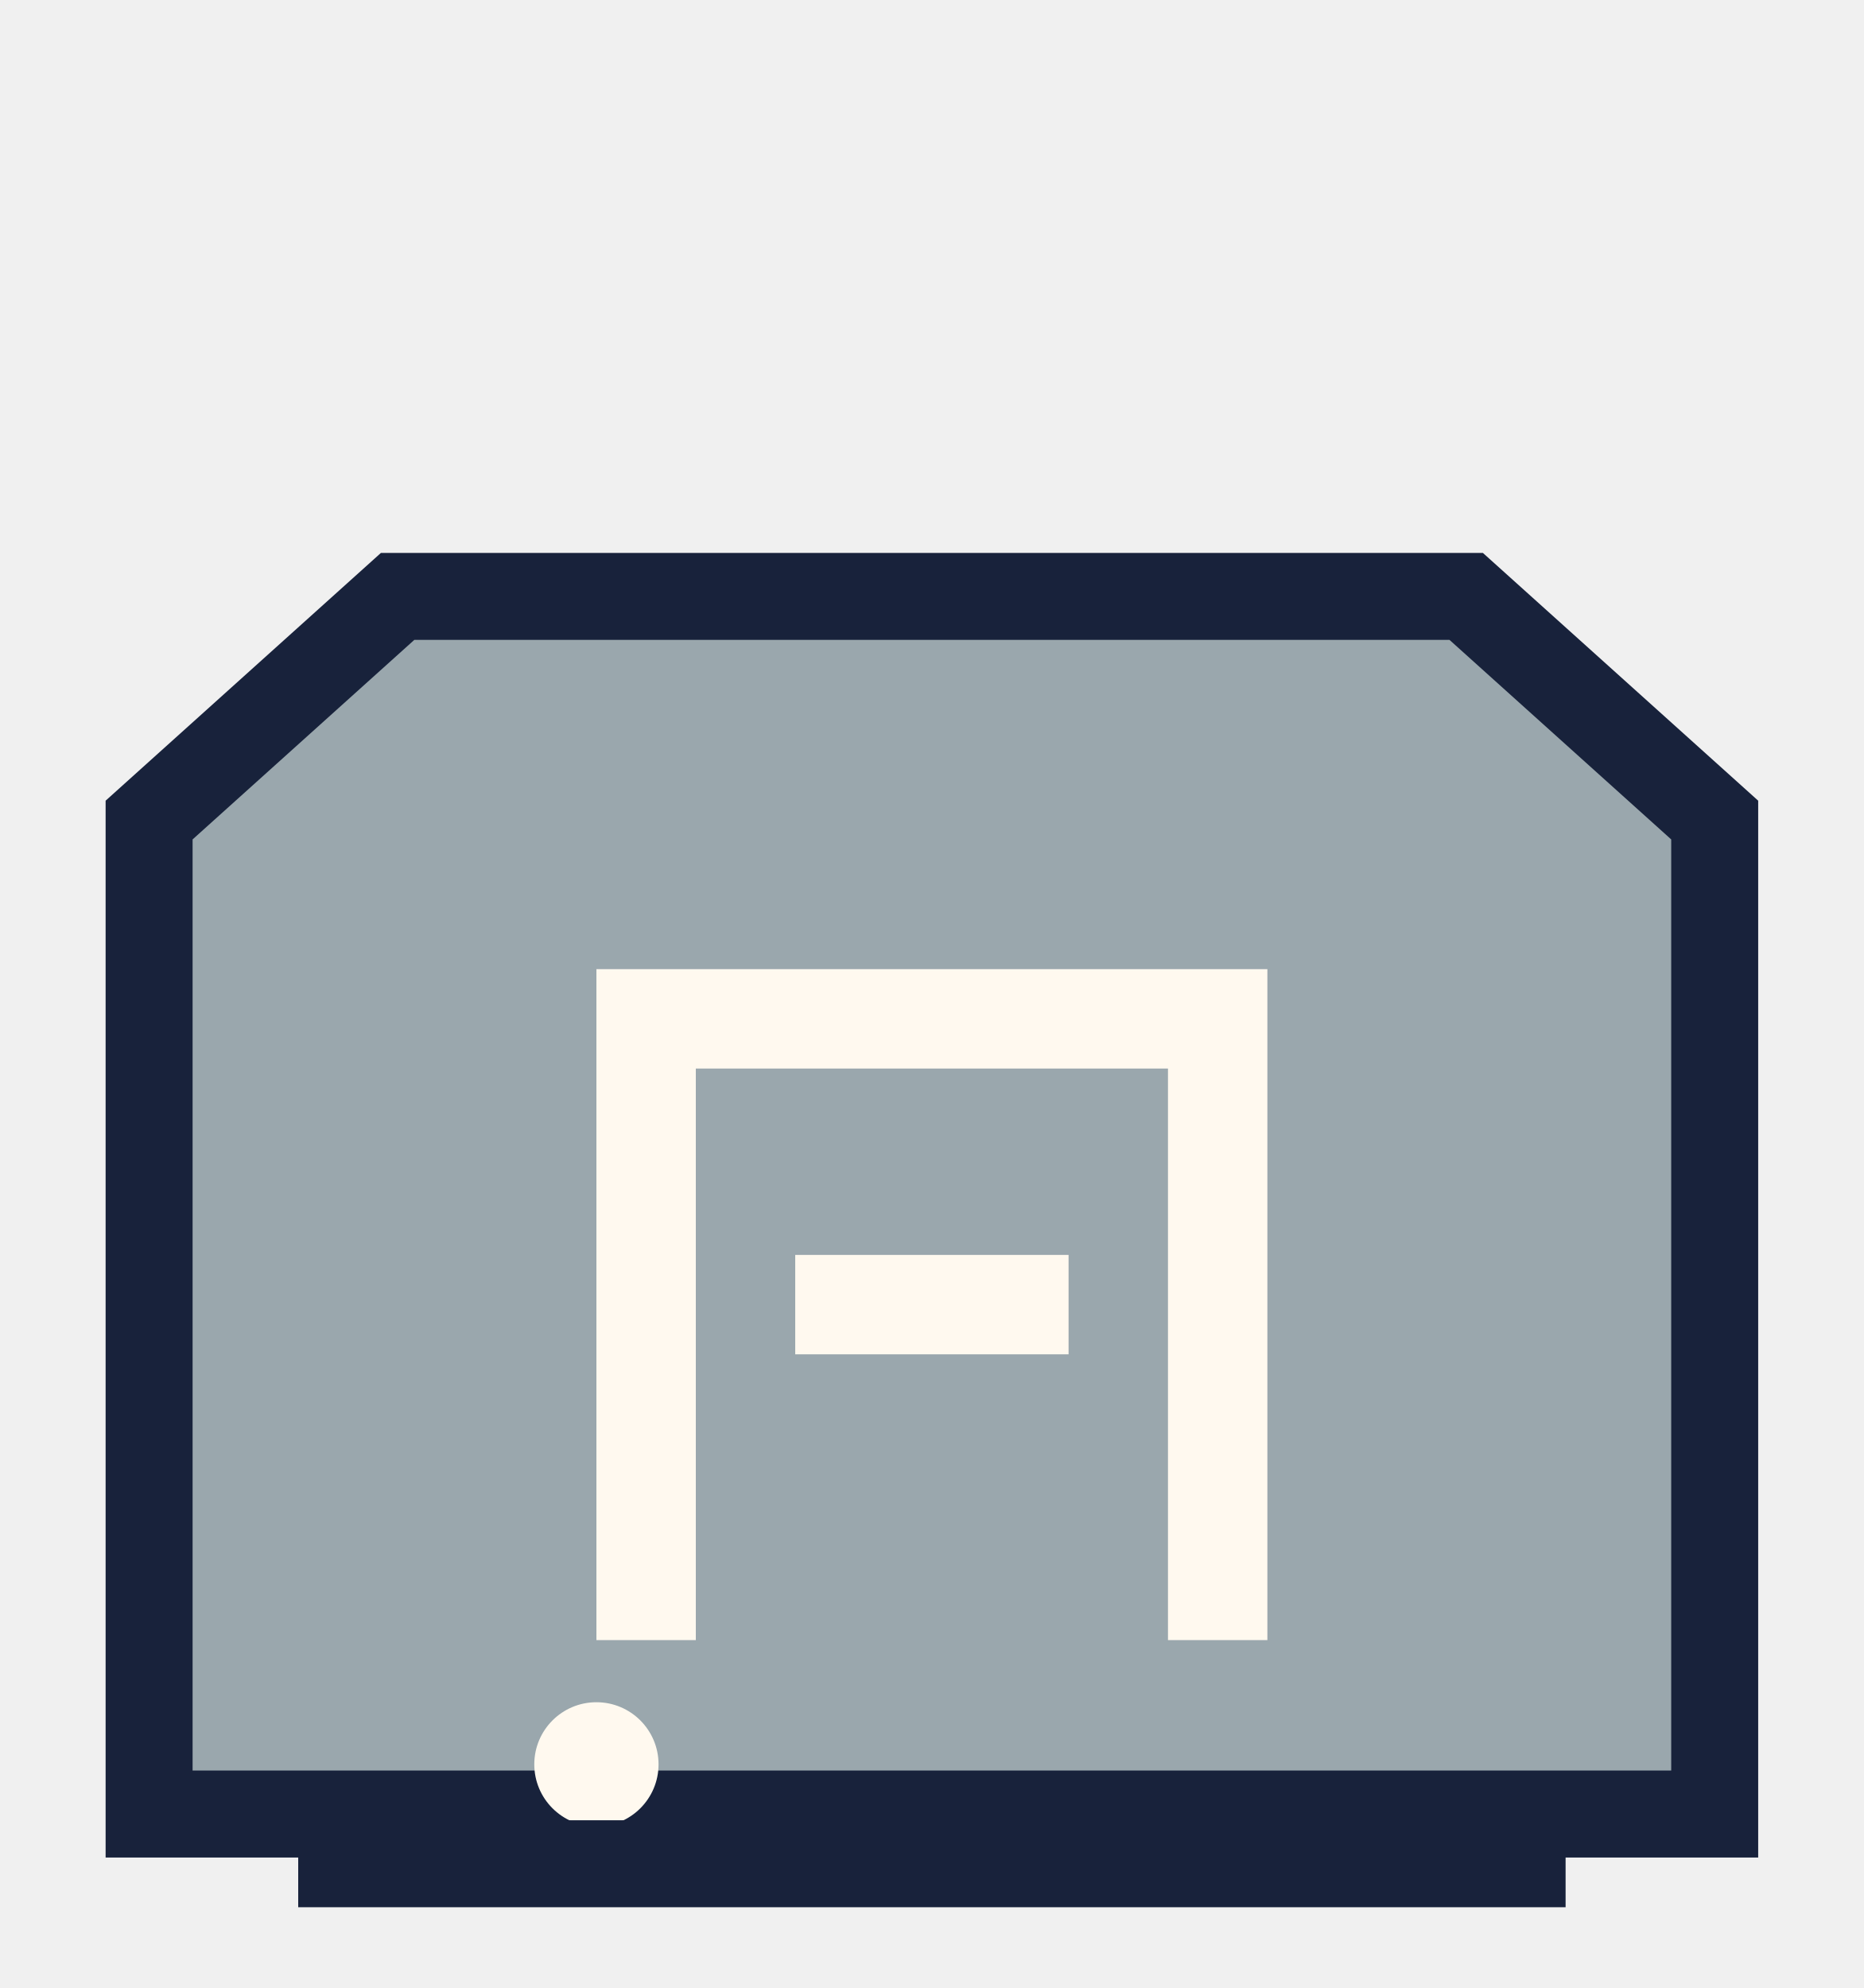
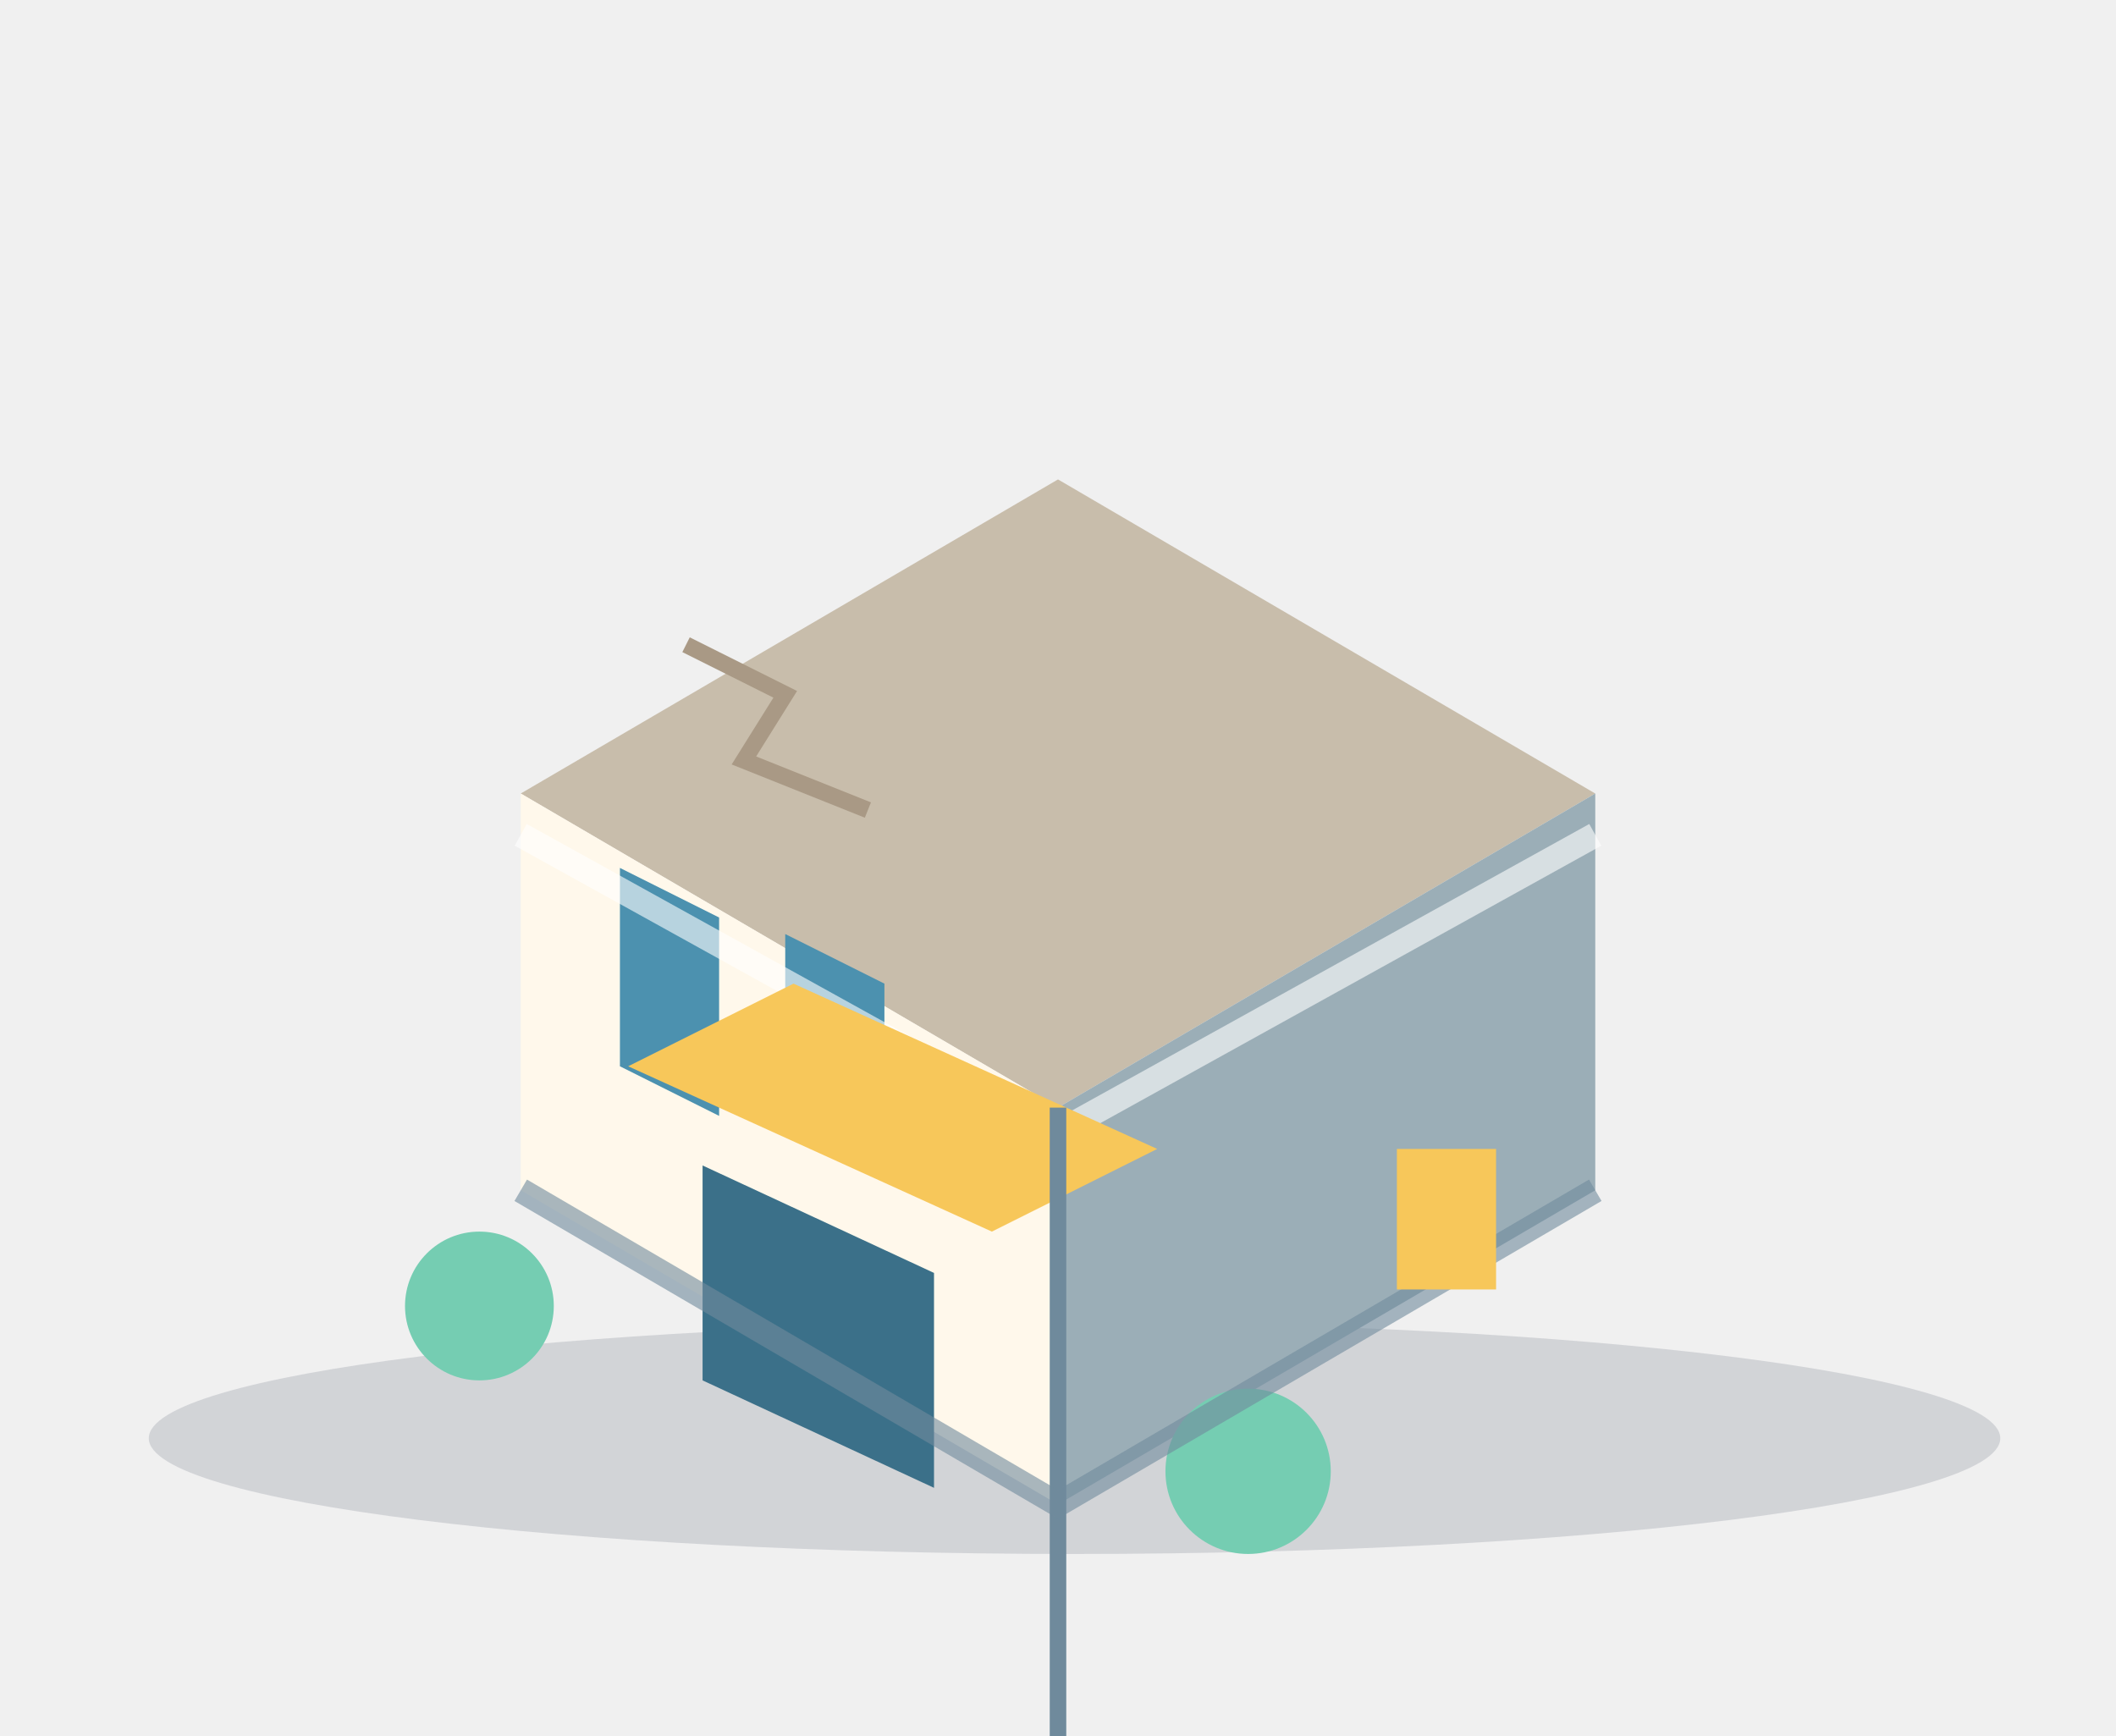
- <svg xmlns="http://www.w3.org/2000/svg" width="150" height="160">
-   <path d="M12 146V66l20-18h86l20 18v80z" fill="#9aa7ad" stroke="#18223b" stroke-width="7" />
-   <path d="M52 132V82h46v50M64 105h22" fill="none" stroke="#fff9ef" stroke-width="8" />
-   <circle cx="48" cy="142" r="5" fill="#fff9ef" />
-   <path d="M24 150h102" stroke="#18223b" stroke-width="7" />
+ <svg xmlns="http://www.w3.org/2000/svg" width="256" height="210" viewBox="0 0 256 210">
+   <ellipse cx="130" cy="174" rx="112" ry="14" fill="#17223d" opacity=".14" />
+   <path d="M63 96L128 58L193 96L128 134Z" fill="#c8bdab" />
+   <path d="M63 96V144L128 182V134Z" fill="#fff8eb" />
+   <path d="M128 134V182L193 144V96Z" fill="#9baeb7" />
+   <path d="M75 105v24l12 6v-24z" fill="#4c91af" />
+   <path d="M95 113v24l12 6v-24z" fill="#4c91af" />
+   <path d="M63 101L128 137L193 101" fill="none" stroke="#ffffff" stroke-width="3" opacity=".6" />
+   <path d="M85 141v26l28 13v-26z" fill="#3b7089" />
+   <path d="M76 129l44 20 20-10-44-20z" fill="#f7c75a" />
+   <circle cx="58" cy="158" r="9" fill="#75cdb2" />
+   <circle cx="151" cy="178" r="10" fill="#75cdb2" />
+   <path d="M128 134v182" stroke="#6f8a9c" stroke-width="2" />
+   <path d="M63 144L128 182L193 144" fill="none" stroke="#6f8a9c" stroke-width="3" opacity=".6" />
+   <path d="M83 78l12 6-5 8 15 6" fill="none" stroke="#a99985" stroke-width="2" />
+   <rect x="169" y="139" width="12" height="17" fill="#f7c75a" />
</svg>
